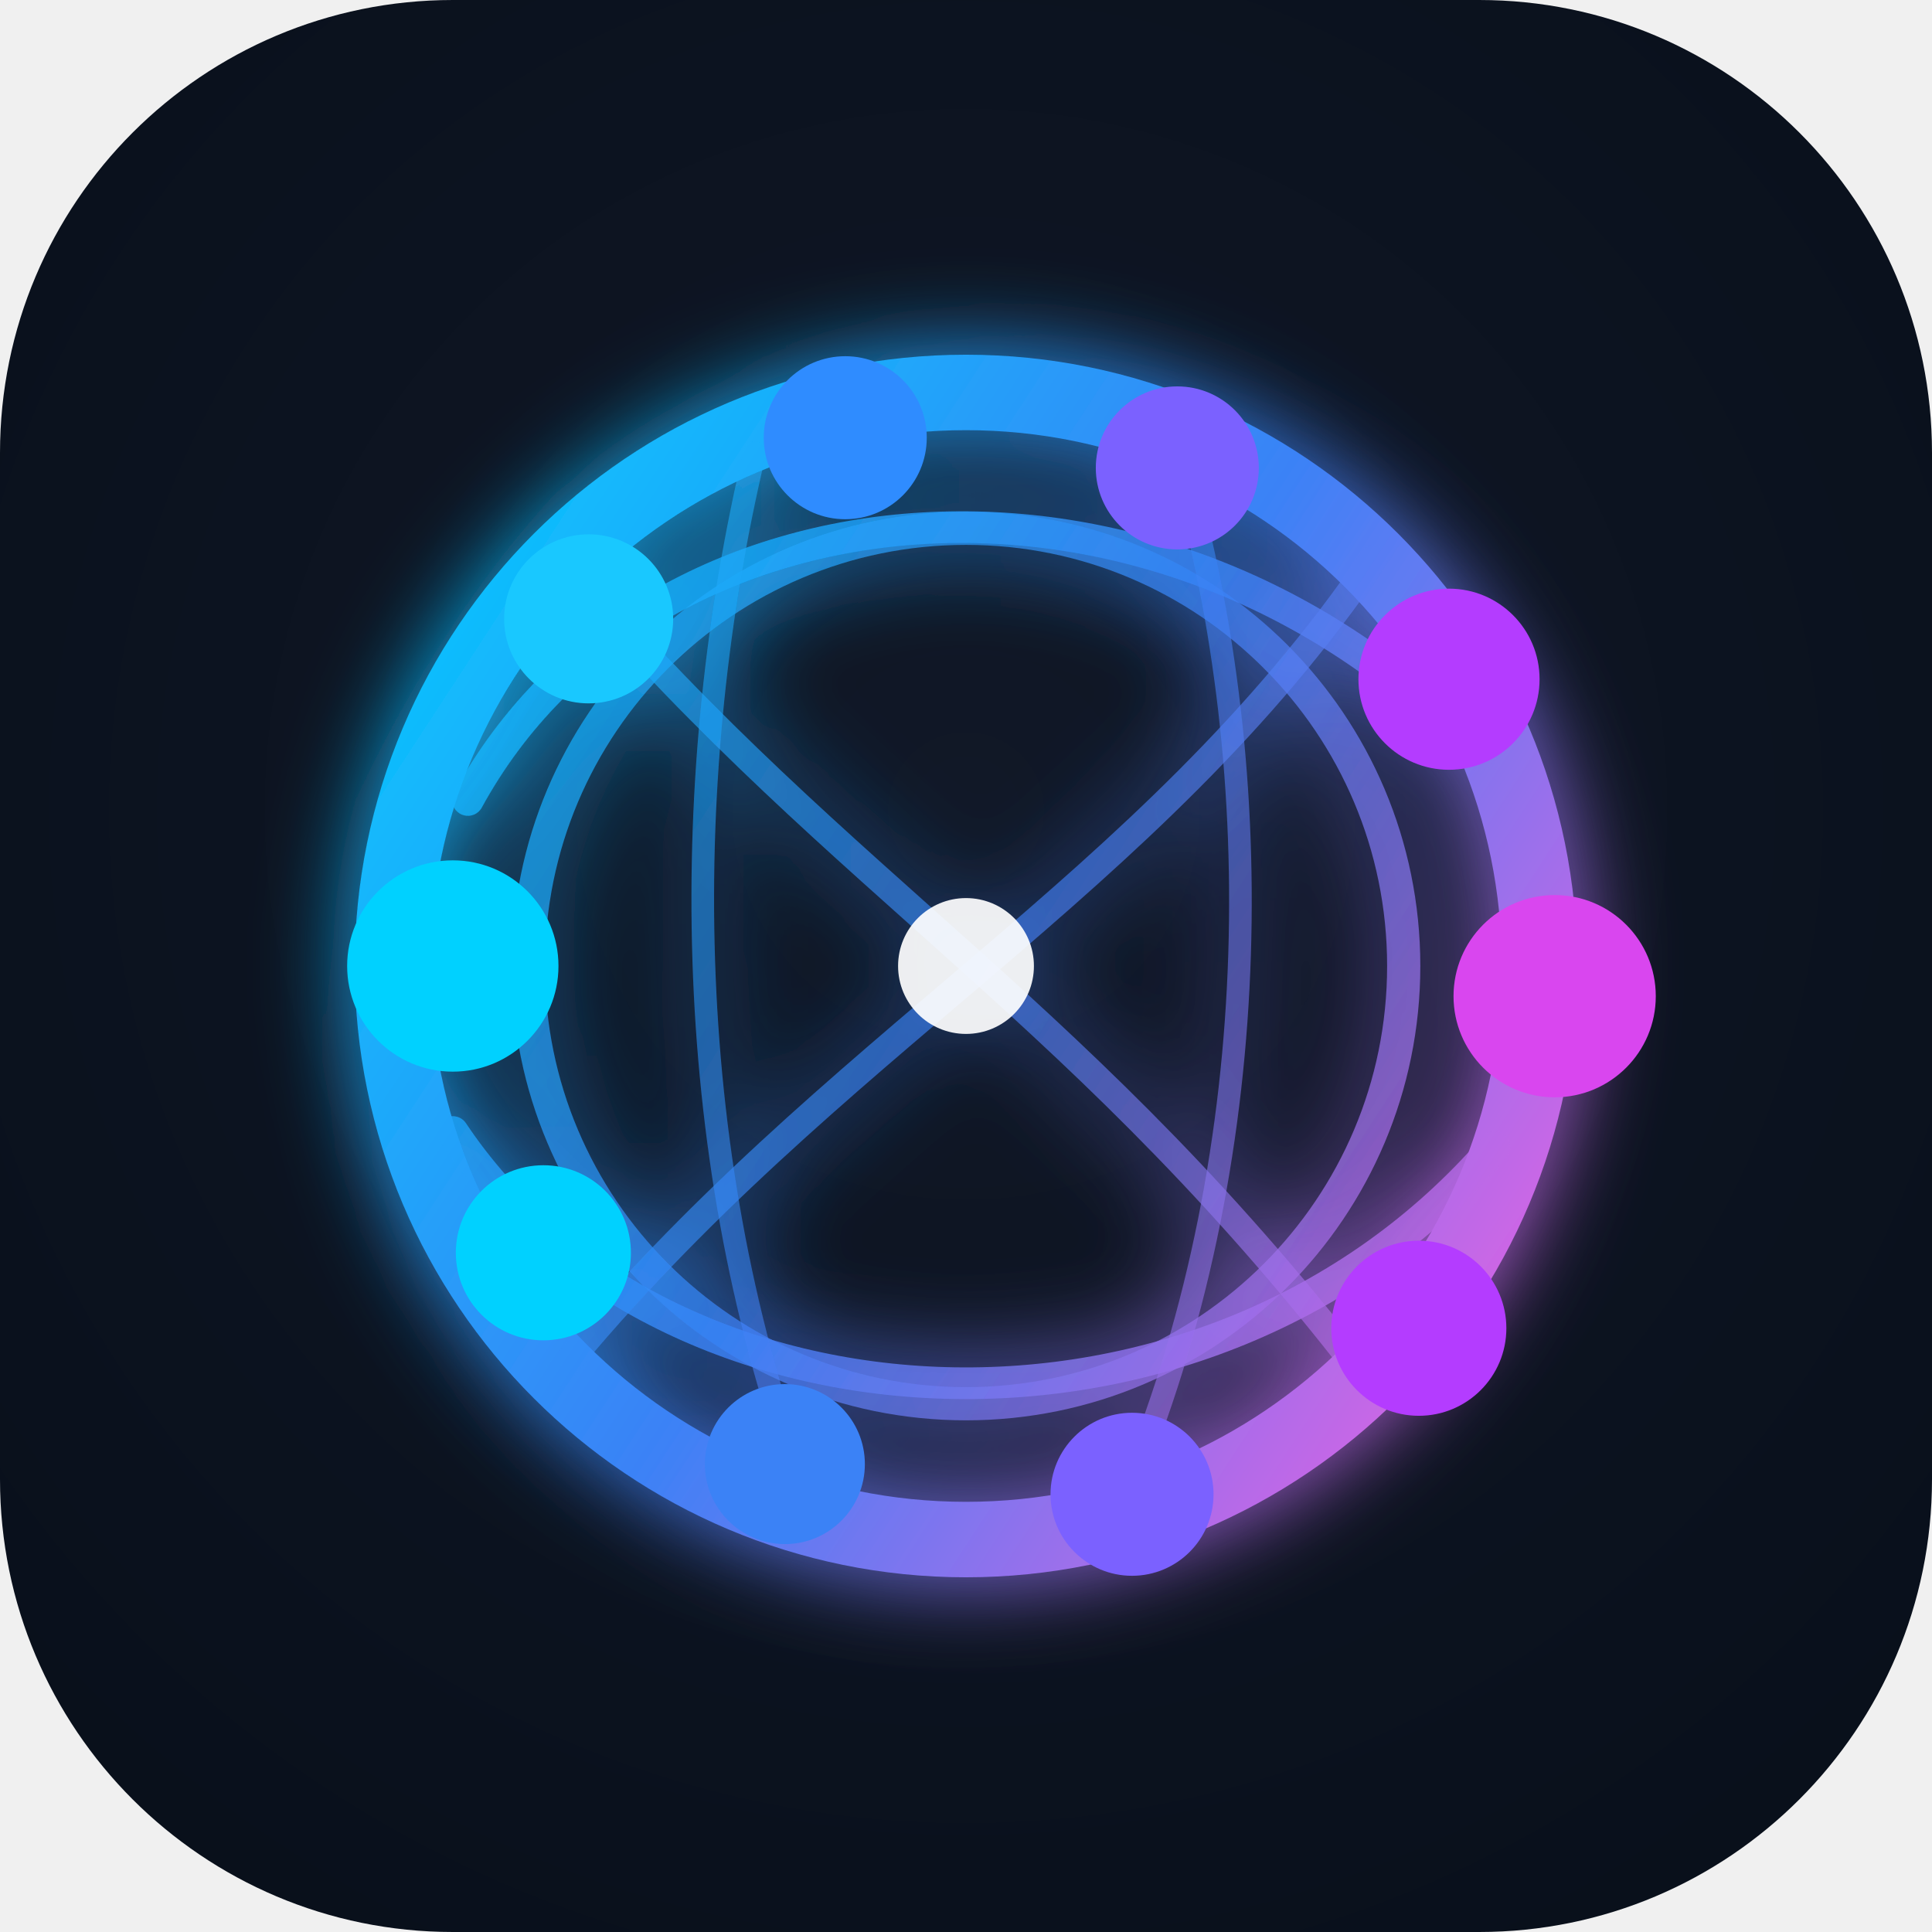
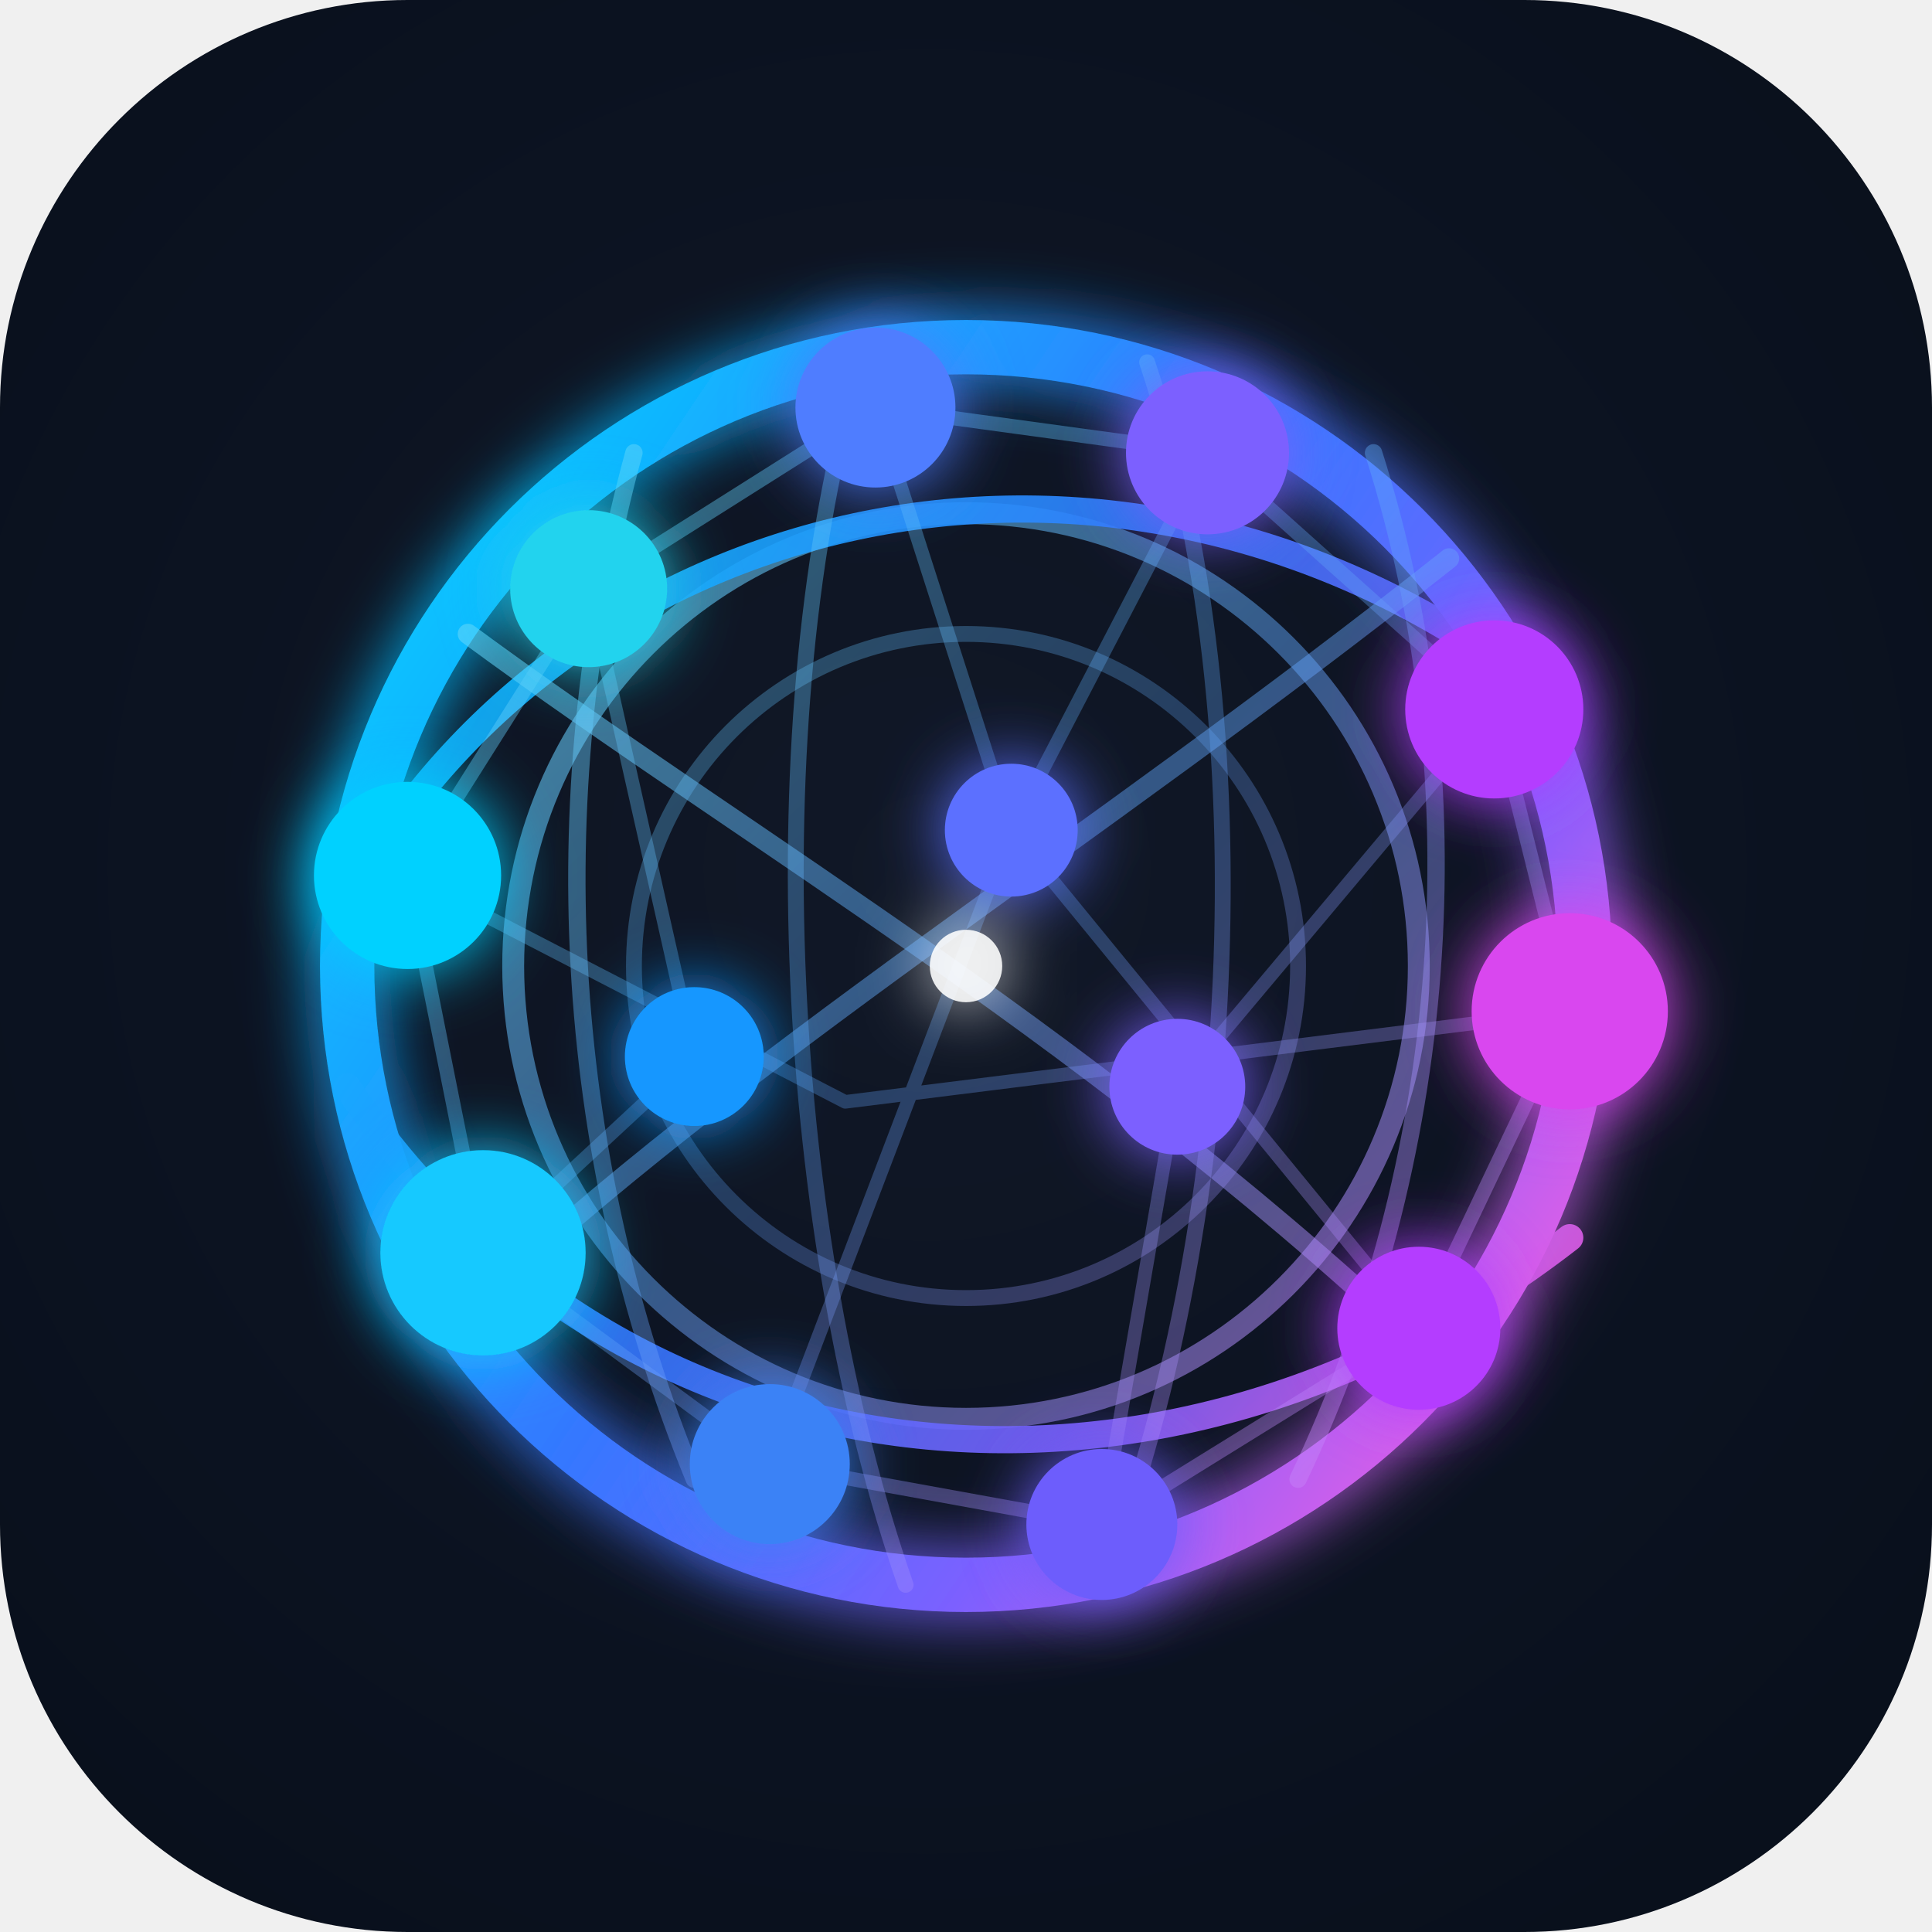
- <svg xmlns="http://www.w3.org/2000/svg" viewBox="0 0 128 128">
+ <svg xmlns="http://www.w3.org/2000/svg" viewBox="0 0 128 128" role="img" aria-label="Ovivo automation O mark">
  <defs>
-     <radialGradient id="bg" cx="50%" cy="42%" r="72%">
+     <radialGradient id="bg" cx="48%" cy="45%" r="74%">
      <stop offset="0" stop-color="#111827" />
+       <stop offset="0.62" stop-color="#0b1220" />
      <stop offset="1" stop-color="#080f1a" />
    </radialGradient>
-     <linearGradient id="ring" x1="18" y1="34" x2="110" y2="94" gradientUnits="userSpaceOnUse">
+     <linearGradient id="brand" x1="21" y1="35" x2="107" y2="93" gradientUnits="userSpaceOnUse">
      <stop stop-color="#00d1ff" />
-       <stop offset="0.5" stop-color="#3b82f6" />
+       <stop offset="0.46" stop-color="#3478ff" />
+       <stop offset="0.72" stop-color="#7b61ff" />
      <stop offset="1" stop-color="#ff5ce0" />
    </linearGradient>
-     <filter id="glow" x="-30%" y="-30%" width="160%" height="160%">
-       <feGaussianBlur stdDeviation="3" result="blur" />
+     <linearGradient id="soft" x1="27" y1="26" x2="101" y2="102" gradientUnits="userSpaceOnUse">
+       <stop stop-color="#67e8f9" stop-opacity="0.78" />
+       <stop offset="0.5" stop-color="#60a5fa" stop-opacity="0.58" />
+       <stop offset="1" stop-color="#e879f9" stop-opacity="0.7" />
+     </linearGradient>
+     <filter id="glow" x="-25%" y="-25%" width="150%" height="150%">
+       <feGaussianBlur stdDeviation="2.2" result="blur" />
      <feMerge>
        <feMergeNode in="blur" />
        <feMergeNode in="SourceGraphic" />
      </feMerge>
    </filter>
  </defs>
-   <rect width="128" height="128" rx="30" fill="url(#bg)" />
-   <g fill="none" stroke="url(#ring)" stroke-linecap="round" filter="url(#glow)">
-     <circle cx="64" cy="64" r="38" stroke-width="5" />
-     <circle cx="64" cy="64" r="29" stroke-width="2.2" opacity="0.72" />
-     <path d="M31 53C43 31 77 28 98 50" stroke-width="2.1" opacity="0.82" />
-     <path d="M30 75C44 96 80 98 99 76" stroke-width="2.1" opacity="0.82" />
-     <path d="M38 38C56 59 72 67 91 92" stroke-width="1.8" opacity="0.64" />
-     <path d="M37 91C55 69 76 59 91 37" stroke-width="1.8" opacity="0.64" />
-     <path d="M50 30C45 51 45 76 53 98" stroke-width="1.5" opacity="0.58" />
-     <path d="M78 30C84 50 84 76 75 98" stroke-width="1.5" opacity="0.58" />
+   <rect width="128" height="128" rx="27" fill="url(#bg)" />
+   <g fill="none" stroke-linecap="round" stroke-linejoin="round">
+     <circle cx="64" cy="64" r="41" stroke="url(#brand)" stroke-width="3.6" filter="url(#glow)" />
+     <circle cx="64" cy="64" r="30" stroke="url(#soft)" stroke-width="1.45" opacity="0.82" />
+     <circle cx="64" cy="64" r="22" stroke="url(#soft)" stroke-width="1.05" opacity="0.48" />
+     <path d="M24 58C39 33 74 25 101 45" stroke="url(#brand)" stroke-width="1.8" opacity="0.9" />
+     <path d="M23 72C41 99 77 103 104 82" stroke="url(#brand)" stroke-width="1.8" opacity="0.9" />
+     <path d="M31 42C50 56 73 69 96 91" stroke="url(#soft)" stroke-width="1.35" opacity="0.78" />
+     <path d="M31 87C49 70 72 56 96 37" stroke="url(#soft)" stroke-width="1.35" opacity="0.78" />
+     <path d="M42 30C36 52 37 76 46 98" stroke="url(#soft)" stroke-width="1.15" opacity="0.66" />
+     <path d="M57 24C50 48 52 82 60 105" stroke="url(#soft)" stroke-width="1.05" opacity="0.55" />
+     <path d="M76 24C84 48 82 82 73 105" stroke="url(#soft)" stroke-width="1.05" opacity="0.55" />
+     <path d="M91 30C98 52 96 77 86 98" stroke="url(#soft)" stroke-width="1.15" opacity="0.66" />
+     <path d="M27 58L39 39L58 27L80 30L99 47L104 67L94 88L73 101L51 97L32 83Z" stroke="url(#soft)" stroke-width="0.95" opacity="0.58" />
+     <path d="M39 39L46 70L32 83M58 27L67 55L94 88M80 30L67 55L51 97M99 47L78 72L73 101M27 58L56 73L104 67" stroke="url(#soft)" stroke-width="0.9" opacity="0.52" />
  </g>
-   <g>
-     <circle cx="30" cy="64" r="7" fill="#00d1ff" />
-     <circle cx="39" cy="41" r="5.6" fill="#19c8ff" />
-     <circle cx="56" cy="29" r="5.4" fill="#2f8cff" />
-     <circle cx="78" cy="31" r="5.4" fill="#7b61ff" />
-     <circle cx="96" cy="45" r="6" fill="#b43cff" />
-     <circle cx="103" cy="66" r="6.7" fill="#d946ef" />
-     <circle cx="94" cy="88" r="5.8" fill="#b43cff" />
-     <circle cx="75" cy="99" r="5.4" fill="#7b61ff" />
-     <circle cx="52" cy="97" r="5.3" fill="#3b82f6" />
-     <circle cx="36" cy="83" r="5.8" fill="#00d1ff" />
-     <circle cx="64" cy="64" r="4.5" fill="#ffffff" opacity="0.92" />
+   <g filter="url(#glow)">
+     <circle cx="27" cy="58" r="6.2" fill="#00d1ff" />
+     <circle cx="32" cy="83" r="6.8" fill="#16c9ff" />
+     <circle cx="39" cy="39" r="5.2" fill="#22d3ee" />
+     <circle cx="46" cy="70" r="4.6" fill="#1597ff" />
+     <circle cx="51" cy="97" r="5.3" fill="#3b82f6" />
+     <circle cx="58" cy="27" r="5.3" fill="#4f7dff" />
+     <circle cx="67" cy="55" r="4.4" fill="#5b6fff" />
+     <circle cx="73" cy="101" r="5" fill="#6d5dfc" />
+     <circle cx="78" cy="72" r="4.5" fill="#7b61ff" />
+     <circle cx="80" cy="30" r="5.4" fill="#7b61ff" />
+     <circle cx="94" cy="88" r="5.4" fill="#b43cff" />
+     <circle cx="99" cy="47" r="5.9" fill="#b43cff" />
+     <circle cx="104" cy="67" r="6.5" fill="#d946ef" />
+     <circle cx="64" cy="64" r="2.4" fill="#ffffff" opacity="0.88" />
  </g>
</svg>
